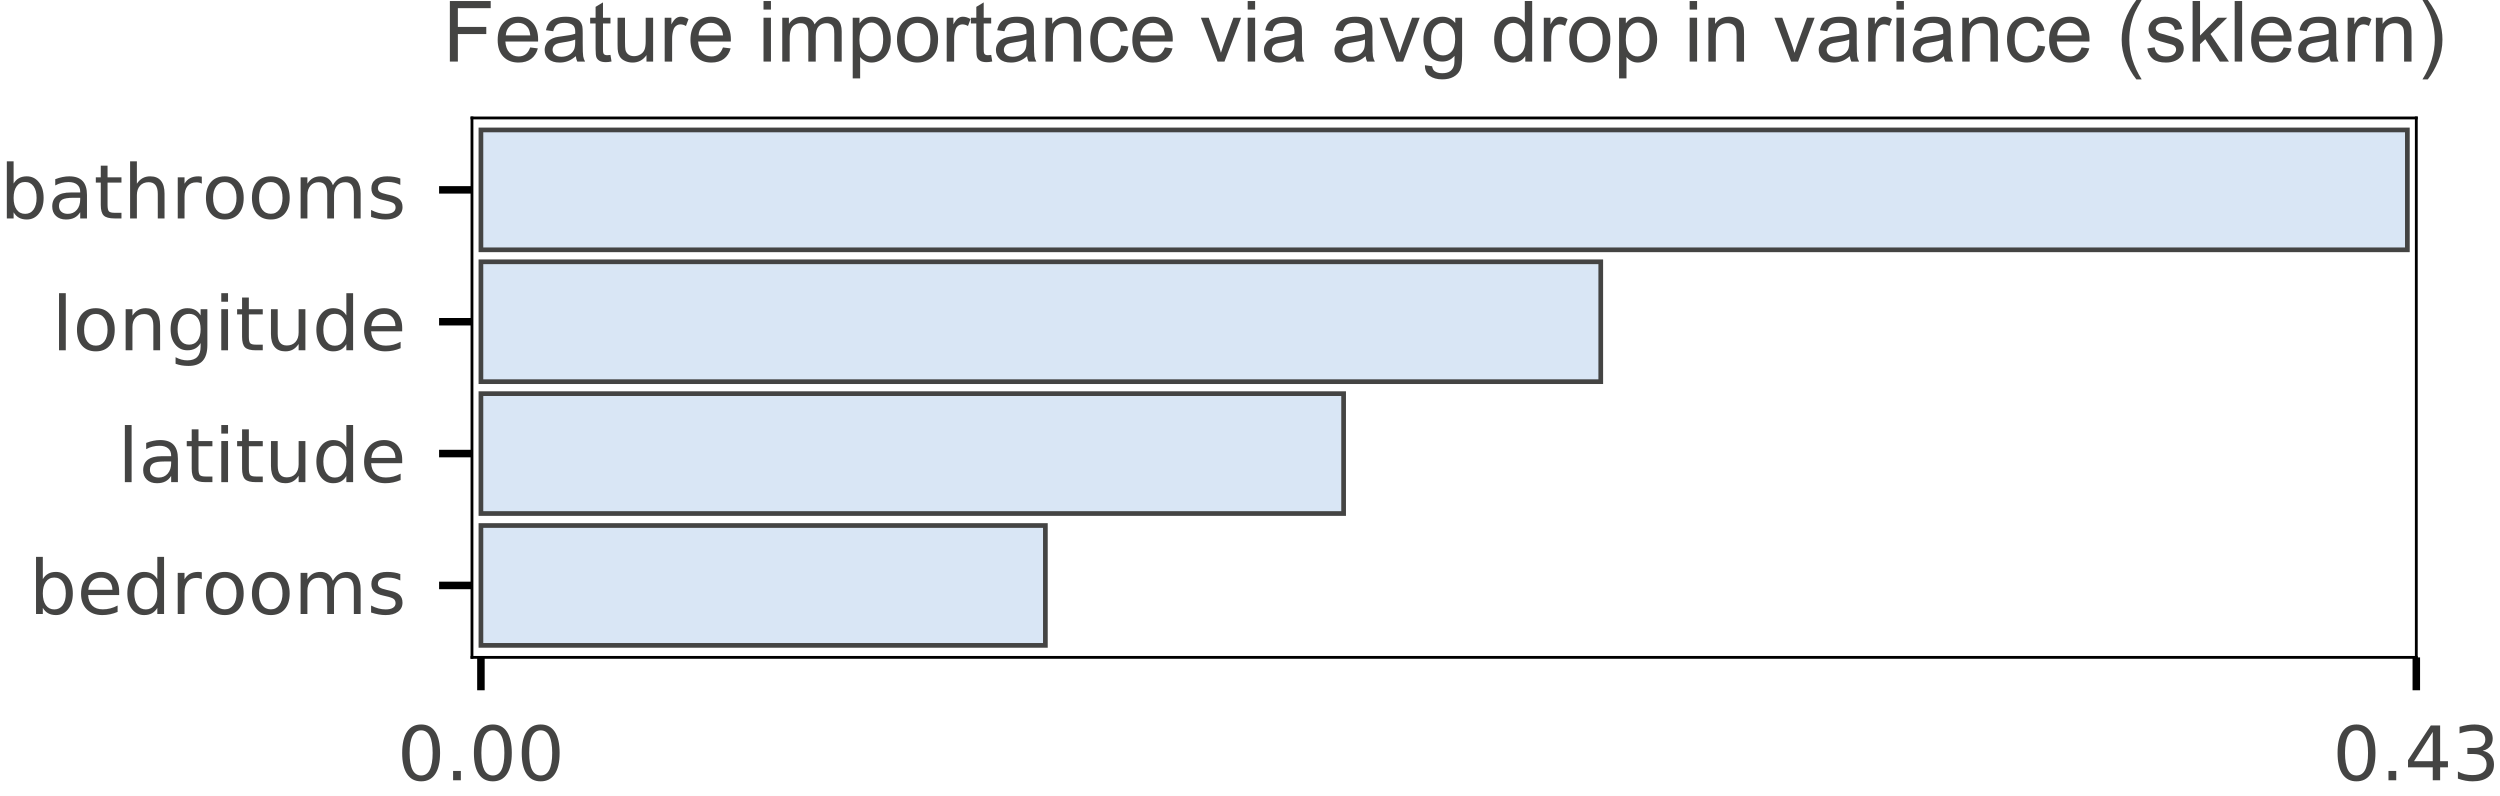
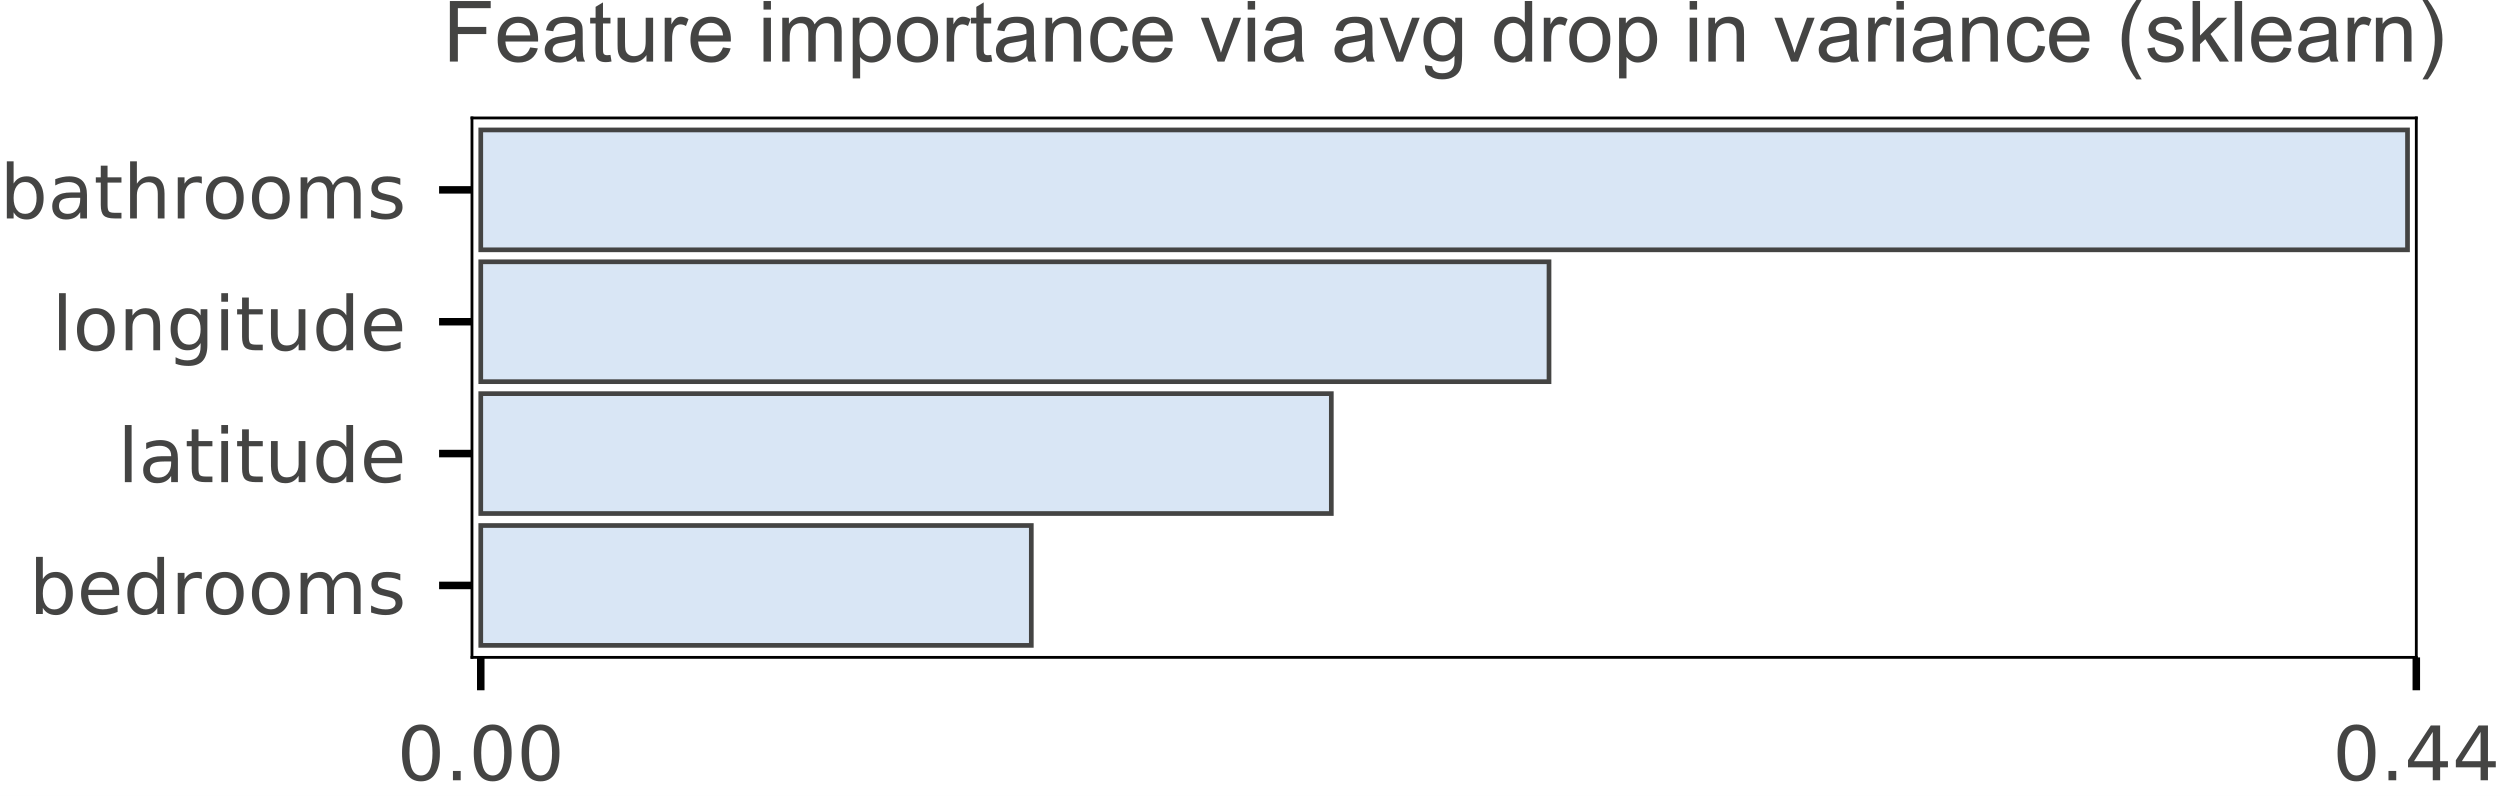
<svg xmlns="http://www.w3.org/2000/svg" xmlns:xlink="http://www.w3.org/1999/xlink" height="84.694pt" version="1.1" viewBox="0 0 266.03 84.694" width="266.03pt">
  <defs>
    <style type="text/css">
*{stroke-linecap:butt;stroke-linejoin:round;}
  </style>
  </defs>
  <g id="figure_1">
    <g id="patch_1">
      <path d="M 0 84.694  L 266.03 84.694  L 266.03 0  L 0 0  z " style="fill:#ffffff;" />
    </g>
    <g id="axes_1">
      <g id="patch_2">
        <path d="M 50.224 69.952  L 257.124 69.952  L 257.124 12.552  L 50.224 12.552  z " style="fill:#ffffff;" />
      </g>
      <g id="patch_3">
-         <path clip-path="url(#p066da796e2)" d="M 51.176 13.827  L 256.172 13.827  L 256.172 26.583  L 51.176 26.583  z " style="fill:#d9e6f5;stroke:#444443;stroke-linejoin:miter;stroke-width:0.5;" />
+         <path clip-path="url(#p59af17f9d8)" d="M 51.159 13.827  L 256.188 13.827  L 256.188 26.583  L 51.159 26.583  z " style="fill:#d9e6f5;stroke:#444443;stroke-linejoin:miter;stroke-width:0.5;" />
      </g>
      <g id="patch_4">
-         <path clip-path="url(#p066da796e2)" d="M 51.176 27.858  L 170.34 27.858  L 170.34 40.614  L 51.176 40.614  z " style="fill:#d9e6f5;stroke:#444443;stroke-linejoin:miter;stroke-width:0.5;" />
+         <path clip-path="url(#p59af17f9d8)" d="M 51.159 27.858  L 164.833 27.858  L 164.833 40.614  L 51.159 40.614  z " style="fill:#d9e6f5;stroke:#444443;stroke-linejoin:miter;stroke-width:0.5;" />
      </g>
      <g id="patch_5">
-         <path clip-path="url(#p066da796e2)" d="M 51.176 41.889  L 142.977 41.889  L 142.977 54.645  L 51.176 54.645  z " style="fill:#d9e6f5;stroke:#444443;stroke-linejoin:miter;stroke-width:0.5;" />
+         <path clip-path="url(#p59af17f9d8)" d="M 51.159 41.889  L 141.668 41.889  L 141.668 54.645  L 51.159 54.645  z " style="fill:#d9e6f5;stroke:#444443;stroke-linejoin:miter;stroke-width:0.5;" />
      </g>
      <g id="patch_6">
-         <path clip-path="url(#p066da796e2)" d="M 51.176 55.921  L 111.241 55.921  L 111.241 68.676  L 51.176 68.676  z " style="fill:#d9e6f5;stroke:#444443;stroke-linejoin:miter;stroke-width:0.5;" />
+         <path clip-path="url(#p59af17f9d8)" d="M 51.159 55.921  L 109.743 55.921  L 109.743 68.676  L 51.159 68.676  z " style="fill:#d9e6f5;stroke:#444443;stroke-linejoin:miter;stroke-width:0.5;" />
      </g>
      <g id="matplotlib.axis_1">
        <g id="xtick_1">
          <g id="line2d_1">
            <defs>
-               <path d="M 0 0  L 0 3.5  " id="m8dbaa00a28" style="stroke:#000000;stroke-width:0.8;" />
-             </defs>
-             <g>
-               <use style="stroke:#000000;stroke-width:0.8;" x="51.176" xlink:href="#m8dbaa00a28" y="69.952" />
+               <path d="M 0 0  L 0 3.5  " id="mc2181167d0" style="stroke:#000000;stroke-width:0.8;" />
+             </defs>
+             <g>
+               <use style="stroke:#000000;stroke-width:0.8;" x="51.159" xlink:href="#mc2181167d0" y="69.952" />
            </g>
          </g>
          <g id="text_1">
            <defs>
              <path d="M 31.781 66.406  Q 24.172 66.406 20.328 58.906  Q 16.5 51.422 16.5 36.375  Q 16.5 21.391 20.328 13.891  Q 24.172 6.391 31.781 6.391  Q 39.453 6.391 43.281 13.891  Q 47.125 21.391 47.125 36.375  Q 47.125 51.422 43.281 58.906  Q 39.453 66.406 31.781 66.406  z M 31.781 74.219  Q 44.047 74.219 50.516 64.516  Q 56.984 54.828 56.984 36.375  Q 56.984 17.969 50.516 8.266  Q 44.047 -1.422 31.781 -1.422  Q 19.531 -1.422 13.062 8.266  Q 6.594 17.969 6.594 36.375  Q 6.594 54.828 13.062 64.516  Q 19.531 74.219 31.781 74.219  z " id="DejaVuSans-30" />
              <path d="M 10.688 12.406  L 21 12.406  L 21 0  L 10.688 0  z " id="DejaVuSans-2e" />
            </defs>
-             <g style="fill:#444443;" transform="translate(42.26955 83.03047)scale(0.08 -0.08)">
+             <g style="fill:#444443;" transform="translate(42.25309 83.03047)scale(0.08 -0.08)">
              <use xlink:href="#DejaVuSans-30" />
              <use x="63.623" xlink:href="#DejaVuSans-2e" />
              <use x="95.41" xlink:href="#DejaVuSans-30" />
              <use x="159.033" xlink:href="#DejaVuSans-30" />
            </g>
          </g>
        </g>
        <g id="xtick_2">
          <g id="line2d_2">
            <g>
-               <use style="stroke:#000000;stroke-width:0.8;" x="257.124" xlink:href="#m8dbaa00a28" y="69.952" />
+               <use style="stroke:#000000;stroke-width:0.8;" x="257.124" xlink:href="#mc2181167d0" y="69.952" />
            </g>
          </g>
          <g id="text_2">
            <defs>
              <path d="M 37.797 64.312  L 12.891 25.391  L 37.797 25.391  z M 35.203 72.906  L 47.609 72.906  L 47.609 25.391  L 58.016 25.391  L 58.016 17.188  L 47.609 17.188  L 47.609 0  L 37.797 0  L 37.797 17.188  L 4.891 17.188  L 4.891 26.703  z " id="DejaVuSans-34" />
-               <path d="M 40.578 39.312  Q 47.656 37.797 51.625 33  Q 55.609 28.219 55.609 21.188  Q 55.609 10.406 48.188 4.484  Q 40.766 -1.422 27.094 -1.422  Q 22.516 -1.422 17.656 -0.516  Q 12.797 0.391 7.625 2.203  L 7.625 11.719  Q 11.719 9.328 16.594 8.109  Q 21.484 6.891 26.812 6.891  Q 36.078 6.891 40.938 10.547  Q 45.797 14.203 45.797 21.188  Q 45.797 27.641 41.281 31.266  Q 36.766 34.906 28.719 34.906  L 20.219 34.906  L 20.219 43.016  L 29.109 43.016  Q 36.375 43.016 40.234 45.922  Q 44.094 48.828 44.094 54.297  Q 44.094 59.906 40.109 62.906  Q 36.141 65.922 28.719 65.922  Q 24.656 65.922 20.016 65.031  Q 15.375 64.156 9.812 62.312  L 9.812 71.094  Q 15.438 72.656 20.344 73.438  Q 25.25 74.219 29.594 74.219  Q 40.828 74.219 47.359 69.109  Q 53.906 64.016 53.906 55.328  Q 53.906 49.266 50.438 45.094  Q 46.969 40.922 40.578 39.312  z " id="DejaVuSans-33" />
            </defs>
            <g style="fill:#444443;" transform="translate(248.2175 83.03047)scale(0.08 -0.08)">
              <use xlink:href="#DejaVuSans-30" />
              <use x="63.623" xlink:href="#DejaVuSans-2e" />
              <use x="95.41" xlink:href="#DejaVuSans-34" />
-               <use x="159.033" xlink:href="#DejaVuSans-33" />
+               <use x="159.033" xlink:href="#DejaVuSans-34" />
            </g>
          </g>
        </g>
      </g>
      <g id="matplotlib.axis_2">
        <g id="ytick_1">
          <g id="line2d_3">
            <defs>
-               <path d="M 0 0  L -3.5 0  " id="m62f6a186b4" style="stroke:#000000;stroke-width:0.8;" />
-             </defs>
-             <g>
-               <use style="stroke:#000000;stroke-width:0.8;" x="50.224" xlink:href="#m62f6a186b4" y="20.205" />
+               <path d="M 0 0  L -3.5 0  " id="m705d83ab1b" style="stroke:#000000;stroke-width:0.8;" />
+             </defs>
+             <g>
+               <use style="stroke:#000000;stroke-width:0.8;" x="50.224" xlink:href="#m705d83ab1b" y="20.205" />
            </g>
          </g>
          <g id="text_3">
            <defs>
              <path d="M 48.688 27.297  Q 48.688 37.203 44.609 42.844  Q 40.531 48.484 33.406 48.484  Q 26.266 48.484 22.188 42.844  Q 18.109 37.203 18.109 27.297  Q 18.109 17.391 22.188 11.75  Q 26.266 6.109 33.406 6.109  Q 40.531 6.109 44.609 11.75  Q 48.688 17.391 48.688 27.297  z M 18.109 46.391  Q 20.953 51.266 25.266 53.625  Q 29.594 56 35.594 56  Q 45.562 56 51.781 48.094  Q 58.016 40.188 58.016 27.297  Q 58.016 14.406 51.781 6.484  Q 45.562 -1.422 35.594 -1.422  Q 29.594 -1.422 25.266 0.953  Q 20.953 3.328 18.109 8.203  L 18.109 0  L 9.078 0  L 9.078 75.984  L 18.109 75.984  z " id="DejaVuSans-62" />
              <path d="M 34.281 27.484  Q 23.391 27.484 19.188 25  Q 14.984 22.516 14.984 16.5  Q 14.984 11.719 18.141 8.906  Q 21.297 6.109 26.703 6.109  Q 34.188 6.109 38.703 11.406  Q 43.219 16.703 43.219 25.484  L 43.219 27.484  z M 52.203 31.203  L 52.203 0  L 43.219 0  L 43.219 8.297  Q 40.141 3.328 35.547 0.953  Q 30.953 -1.422 24.312 -1.422  Q 15.922 -1.422 10.953 3.297  Q 6 8.016 6 15.922  Q 6 25.141 12.172 29.828  Q 18.359 34.516 30.609 34.516  L 43.219 34.516  L 43.219 35.406  Q 43.219 41.609 39.141 45  Q 35.062 48.391 27.688 48.391  Q 23 48.391 18.547 47.266  Q 14.109 46.141 10.016 43.891  L 10.016 52.203  Q 14.938 54.109 19.578 55.047  Q 24.219 56 28.609 56  Q 40.484 56 46.344 49.844  Q 52.203 43.703 52.203 31.203  z " id="DejaVuSans-61" />
              <path d="M 18.312 70.219  L 18.312 54.688  L 36.812 54.688  L 36.812 47.703  L 18.312 47.703  L 18.312 18.016  Q 18.312 11.328 20.141 9.422  Q 21.969 7.516 27.594 7.516  L 36.812 7.516  L 36.812 0  L 27.594 0  Q 17.188 0 13.234 3.875  Q 9.281 7.766 9.281 18.016  L 9.281 47.703  L 2.688 47.703  L 2.688 54.688  L 9.281 54.688  L 9.281 70.219  z " id="DejaVuSans-74" />
              <path d="M 54.891 33.016  L 54.891 0  L 45.906 0  L 45.906 32.719  Q 45.906 40.484 42.875 44.328  Q 39.844 48.188 33.797 48.188  Q 26.516 48.188 22.312 43.547  Q 18.109 38.922 18.109 30.906  L 18.109 0  L 9.078 0  L 9.078 75.984  L 18.109 75.984  L 18.109 46.188  Q 21.344 51.125 25.703 53.562  Q 30.078 56 35.797 56  Q 45.219 56 50.047 50.172  Q 54.891 44.344 54.891 33.016  z " id="DejaVuSans-68" />
              <path d="M 41.109 46.297  Q 39.594 47.172 37.812 47.578  Q 36.031 48 33.891 48  Q 26.266 48 22.188 43.047  Q 18.109 38.094 18.109 28.812  L 18.109 0  L 9.078 0  L 9.078 54.688  L 18.109 54.688  L 18.109 46.188  Q 20.953 51.172 25.484 53.578  Q 30.031 56 36.531 56  Q 37.453 56 38.578 55.875  Q 39.703 55.766 41.062 55.516  z " id="DejaVuSans-72" />
              <path d="M 30.609 48.391  Q 23.391 48.391 19.188 42.75  Q 14.984 37.109 14.984 27.297  Q 14.984 17.484 19.156 11.844  Q 23.344 6.203 30.609 6.203  Q 37.797 6.203 41.984 11.859  Q 46.188 17.531 46.188 27.297  Q 46.188 37.016 41.984 42.703  Q 37.797 48.391 30.609 48.391  z M 30.609 56  Q 42.328 56 49.016 48.375  Q 55.719 40.766 55.719 27.297  Q 55.719 13.875 49.016 6.219  Q 42.328 -1.422 30.609 -1.422  Q 18.844 -1.422 12.172 6.219  Q 5.516 13.875 5.516 27.297  Q 5.516 40.766 12.172 48.375  Q 18.844 56 30.609 56  z " id="DejaVuSans-6f" />
              <path d="M 52 44.188  Q 55.375 50.25 60.062 53.125  Q 64.75 56 71.094 56  Q 79.641 56 84.281 50.016  Q 88.922 44.047 88.922 33.016  L 88.922 0  L 79.891 0  L 79.891 32.719  Q 79.891 40.578 77.094 44.375  Q 74.312 48.188 68.609 48.188  Q 61.625 48.188 57.562 43.547  Q 53.516 38.922 53.516 30.906  L 53.516 0  L 44.484 0  L 44.484 32.719  Q 44.484 40.625 41.703 44.406  Q 38.922 48.188 33.109 48.188  Q 26.219 48.188 22.156 43.531  Q 18.109 38.875 18.109 30.906  L 18.109 0  L 9.078 0  L 9.078 54.688  L 18.109 54.688  L 18.109 46.188  Q 21.188 51.219 25.484 53.609  Q 29.781 56 35.688 56  Q 41.656 56 45.828 52.969  Q 50 49.953 52 44.188  z " id="DejaVuSans-6d" />
              <path d="M 44.281 53.078  L 44.281 44.578  Q 40.484 46.531 36.375 47.5  Q 32.281 48.484 27.875 48.484  Q 21.188 48.484 17.844 46.438  Q 14.5 44.391 14.5 40.281  Q 14.5 37.156 16.891 35.375  Q 19.281 33.594 26.516 31.984  L 29.594 31.297  Q 39.156 29.25 43.188 25.516  Q 47.219 21.781 47.219 15.094  Q 47.219 7.469 41.188 3.016  Q 35.156 -1.422 24.609 -1.422  Q 20.219 -1.422 15.453 -0.562  Q 10.688 0.297 5.422 2  L 5.422 11.281  Q 10.406 8.688 15.234 7.391  Q 20.062 6.109 24.812 6.109  Q 31.156 6.109 34.562 8.281  Q 37.984 10.453 37.984 14.406  Q 37.984 18.062 35.516 20.016  Q 33.062 21.969 24.703 23.781  L 21.578 24.516  Q 13.234 26.266 9.516 29.906  Q 5.812 33.547 5.812 39.891  Q 5.812 47.609 11.281 51.797  Q 16.75 56 26.812 56  Q 31.781 56 36.172 55.266  Q 40.578 54.547 44.281 53.078  z " id="DejaVuSans-73" />
            </defs>
            <g style="fill:#444443;" transform="translate(0 23.24443)scale(0.08 -0.08)">
              <use xlink:href="#DejaVuSans-62" />
              <use x="63.477" xlink:href="#DejaVuSans-61" />
              <use x="124.756" xlink:href="#DejaVuSans-74" />
              <use x="163.965" xlink:href="#DejaVuSans-68" />
              <use x="227.344" xlink:href="#DejaVuSans-72" />
              <use x="268.426" xlink:href="#DejaVuSans-6f" />
              <use x="329.607" xlink:href="#DejaVuSans-6f" />
              <use x="390.789" xlink:href="#DejaVuSans-6d" />
              <use x="488.201" xlink:href="#DejaVuSans-73" />
            </g>
          </g>
        </g>
        <g id="ytick_2">
          <g id="line2d_4">
            <g>
-               <use style="stroke:#000000;stroke-width:0.8;" x="50.224" xlink:href="#m62f6a186b4" y="34.236" />
+               <use style="stroke:#000000;stroke-width:0.8;" x="50.224" xlink:href="#m705d83ab1b" y="34.236" />
            </g>
          </g>
          <g id="text_4">
            <defs>
              <path d="M 9.422 75.984  L 18.406 75.984  L 18.406 0  L 9.422 0  z " id="DejaVuSans-6c" />
              <path d="M 54.891 33.016  L 54.891 0  L 45.906 0  L 45.906 32.719  Q 45.906 40.484 42.875 44.328  Q 39.844 48.188 33.797 48.188  Q 26.516 48.188 22.312 43.547  Q 18.109 38.922 18.109 30.906  L 18.109 0  L 9.078 0  L 9.078 54.688  L 18.109 54.688  L 18.109 46.188  Q 21.344 51.125 25.703 53.562  Q 30.078 56 35.797 56  Q 45.219 56 50.047 50.172  Q 54.891 44.344 54.891 33.016  z " id="DejaVuSans-6e" />
              <path d="M 45.406 27.984  Q 45.406 37.75 41.375 43.109  Q 37.359 48.484 30.078 48.484  Q 22.859 48.484 18.828 43.109  Q 14.797 37.75 14.797 27.984  Q 14.797 18.266 18.828 12.891  Q 22.859 7.516 30.078 7.516  Q 37.359 7.516 41.375 12.891  Q 45.406 18.266 45.406 27.984  z M 54.391 6.781  Q 54.391 -7.172 48.188 -13.984  Q 42 -20.797 29.203 -20.797  Q 24.469 -20.797 20.266 -20.094  Q 16.062 -19.391 12.109 -17.922  L 12.109 -9.188  Q 16.062 -11.328 19.922 -12.344  Q 23.781 -13.375 27.781 -13.375  Q 36.625 -13.375 41.016 -8.766  Q 45.406 -4.156 45.406 5.172  L 45.406 9.625  Q 42.625 4.781 38.281 2.391  Q 33.938 0 27.875 0  Q 17.828 0 11.672 7.656  Q 5.516 15.328 5.516 27.984  Q 5.516 40.672 11.672 48.328  Q 17.828 56 27.875 56  Q 33.938 56 38.281 53.609  Q 42.625 51.219 45.406 46.391  L 45.406 54.688  L 54.391 54.688  z " id="DejaVuSans-67" />
              <path d="M 9.422 54.688  L 18.406 54.688  L 18.406 0  L 9.422 0  z M 9.422 75.984  L 18.406 75.984  L 18.406 64.594  L 9.422 64.594  z " id="DejaVuSans-69" />
              <path d="M 8.5 21.578  L 8.5 54.688  L 17.484 54.688  L 17.484 21.922  Q 17.484 14.156 20.5 10.266  Q 23.531 6.391 29.594 6.391  Q 36.859 6.391 41.078 11.031  Q 45.312 15.672 45.312 23.688  L 45.312 54.688  L 54.297 54.688  L 54.297 0  L 45.312 0  L 45.312 8.406  Q 42.047 3.422 37.719 1  Q 33.406 -1.422 27.688 -1.422  Q 18.266 -1.422 13.375 4.438  Q 8.5 10.297 8.5 21.578  z M 31.109 56  z " id="DejaVuSans-75" />
              <path d="M 45.406 46.391  L 45.406 75.984  L 54.391 75.984  L 54.391 0  L 45.406 0  L 45.406 8.203  Q 42.578 3.328 38.25 0.953  Q 33.938 -1.422 27.875 -1.422  Q 17.969 -1.422 11.734 6.484  Q 5.516 14.406 5.516 27.297  Q 5.516 40.188 11.734 48.094  Q 17.969 56 27.875 56  Q 33.938 56 38.25 53.625  Q 42.578 51.266 45.406 46.391  z M 14.797 27.297  Q 14.797 17.391 18.875 11.75  Q 22.953 6.109 30.078 6.109  Q 37.203 6.109 41.297 11.75  Q 45.406 17.391 45.406 27.297  Q 45.406 37.203 41.297 42.844  Q 37.203 48.484 30.078 48.484  Q 22.953 48.484 18.875 42.844  Q 14.797 37.203 14.797 27.297  z " id="DejaVuSans-64" />
              <path d="M 56.203 29.594  L 56.203 25.203  L 14.891 25.203  Q 15.484 15.922 20.484 11.062  Q 25.484 6.203 34.422 6.203  Q 39.594 6.203 44.453 7.469  Q 49.312 8.734 54.109 11.281  L 54.109 2.781  Q 49.266 0.734 44.188 -0.344  Q 39.109 -1.422 33.891 -1.422  Q 20.797 -1.422 13.156 6.188  Q 5.516 13.812 5.516 26.812  Q 5.516 40.234 12.766 48.109  Q 20.016 56 32.328 56  Q 43.359 56 49.781 48.891  Q 56.203 41.797 56.203 29.594  z M 47.219 32.234  Q 47.125 39.594 43.094 43.984  Q 39.062 48.391 32.422 48.391  Q 24.906 48.391 20.391 44.141  Q 15.875 39.891 15.188 32.172  z " id="DejaVuSans-65" />
            </defs>
            <g style="fill:#444443;" transform="translate(5.5275 37.27554)scale(0.08 -0.08)">
              <use xlink:href="#DejaVuSans-6c" />
              <use x="27.783" xlink:href="#DejaVuSans-6f" />
              <use x="88.965" xlink:href="#DejaVuSans-6e" />
              <use x="152.344" xlink:href="#DejaVuSans-67" />
              <use x="215.82" xlink:href="#DejaVuSans-69" />
              <use x="243.604" xlink:href="#DejaVuSans-74" />
              <use x="282.812" xlink:href="#DejaVuSans-75" />
              <use x="346.191" xlink:href="#DejaVuSans-64" />
              <use x="409.668" xlink:href="#DejaVuSans-65" />
            </g>
          </g>
        </g>
        <g id="ytick_3">
          <g id="line2d_5">
            <g>
-               <use style="stroke:#000000;stroke-width:0.8;" x="50.224" xlink:href="#m62f6a186b4" y="48.267" />
+               <use style="stroke:#000000;stroke-width:0.8;" x="50.224" xlink:href="#m705d83ab1b" y="48.267" />
            </g>
          </g>
          <g id="text_5">
            <g style="fill:#444443;" transform="translate(12.5325 51.30665)scale(0.08 -0.08)">
              <use xlink:href="#DejaVuSans-6c" />
              <use x="27.783" xlink:href="#DejaVuSans-61" />
              <use x="89.062" xlink:href="#DejaVuSans-74" />
              <use x="128.271" xlink:href="#DejaVuSans-69" />
              <use x="156.055" xlink:href="#DejaVuSans-74" />
              <use x="195.264" xlink:href="#DejaVuSans-75" />
              <use x="258.643" xlink:href="#DejaVuSans-64" />
              <use x="322.119" xlink:href="#DejaVuSans-65" />
            </g>
          </g>
        </g>
        <g id="ytick_4">
          <g id="line2d_6">
            <g>
-               <use style="stroke:#000000;stroke-width:0.8;" x="50.224" xlink:href="#m62f6a186b4" y="62.298" />
+               <use style="stroke:#000000;stroke-width:0.8;" x="50.224" xlink:href="#m705d83ab1b" y="62.298" />
            </g>
          </g>
          <g id="text_6">
            <g style="fill:#444443;" transform="translate(3.1075 65.33776)scale(0.08 -0.08)">
              <use xlink:href="#DejaVuSans-62" />
              <use x="63.477" xlink:href="#DejaVuSans-65" />
              <use x="125" xlink:href="#DejaVuSans-64" />
              <use x="188.477" xlink:href="#DejaVuSans-72" />
              <use x="229.559" xlink:href="#DejaVuSans-6f" />
              <use x="290.74" xlink:href="#DejaVuSans-6f" />
              <use x="351.922" xlink:href="#DejaVuSans-6d" />
              <use x="449.334" xlink:href="#DejaVuSans-73" />
            </g>
          </g>
        </g>
      </g>
      <g id="patch_7">
        <path d="M 50.224 69.952  L 50.224 12.552  " style="fill:none;stroke:#000000;stroke-linecap:square;stroke-linejoin:miter;stroke-width:0.3;" />
      </g>
      <g id="patch_8">
        <path d="M 257.124 69.952  L 257.124 12.552  " style="fill:none;stroke:#000000;stroke-linecap:square;stroke-linejoin:miter;stroke-width:0.3;" />
      </g>
      <g id="patch_9">
        <path d="M 50.224 69.952  L 257.124 69.952  " style="fill:none;stroke:#000000;stroke-linecap:square;stroke-linejoin:miter;stroke-width:0.3;" />
      </g>
      <g id="patch_10">
        <path d="M 50.224 12.552  L 257.124 12.552  " style="fill:none;stroke:#000000;stroke-linecap:square;stroke-linejoin:miter;stroke-width:0.3;" />
      </g>
      <g id="text_7">
        <defs>
          <path d="M 8.203 0  L 8.203 71.578  L 56.5 71.578  L 56.5 63.141  L 17.672 63.141  L 17.672 40.969  L 51.266 40.969  L 51.266 32.516  L 17.672 32.516  L 17.672 0  z " id="ArialMT-46" />
          <path d="M 42.094 16.703  L 51.172 15.578  Q 49.031 7.625 43.219 3.219  Q 37.406 -1.172 28.375 -1.172  Q 17 -1.172 10.328 5.828  Q 3.656 12.844 3.656 25.484  Q 3.656 38.578 10.391 45.797  Q 17.141 53.031 27.875 53.031  Q 38.281 53.031 44.875 45.953  Q 51.469 38.875 51.469 26.031  Q 51.469 25.25 51.422 23.688  L 12.75 23.688  Q 13.234 15.141 17.578 10.594  Q 21.922 6.062 28.422 6.062  Q 33.25 6.062 36.672 8.594  Q 40.094 11.141 42.094 16.703  z M 13.234 30.906  L 42.188 30.906  Q 41.609 37.453 38.875 40.719  Q 34.672 45.797 27.984 45.797  Q 21.922 45.797 17.797 41.75  Q 13.672 37.703 13.234 30.906  z " id="ArialMT-65" />
          <path d="M 40.438 6.391  Q 35.547 2.25 31.031 0.531  Q 26.516 -1.172 21.344 -1.172  Q 12.797 -1.172 8.203 3  Q 3.609 7.172 3.609 13.672  Q 3.609 17.484 5.344 20.625  Q 7.078 23.781 9.891 25.688  Q 12.703 27.594 16.219 28.562  Q 18.797 29.25 24.031 29.891  Q 34.672 31.156 39.703 32.906  Q 39.75 34.719 39.75 35.203  Q 39.75 40.578 37.25 42.781  Q 33.891 45.75 27.25 45.75  Q 21.047 45.75 18.094 43.578  Q 15.141 41.406 13.719 35.891  L 5.125 37.062  Q 6.297 42.578 8.984 45.969  Q 11.672 49.359 16.75 51.188  Q 21.828 53.031 28.516 53.031  Q 35.156 53.031 39.297 51.469  Q 43.453 49.906 45.406 47.531  Q 47.359 45.172 48.141 41.547  Q 48.578 39.312 48.578 33.453  L 48.578 21.734  Q 48.578 9.469 49.141 6.219  Q 49.703 2.984 51.375 0  L 42.188 0  Q 40.828 2.734 40.438 6.391  z M 39.703 26.031  Q 34.906 24.078 25.344 22.703  Q 19.922 21.922 17.672 20.938  Q 15.438 19.969 14.203 18.094  Q 12.984 16.219 12.984 13.922  Q 12.984 10.406 15.641 8.062  Q 18.312 5.719 23.438 5.719  Q 28.516 5.719 32.469 7.938  Q 36.422 10.156 38.281 14.016  Q 39.703 17 39.703 22.797  z " id="ArialMT-61" />
          <path d="M 25.781 7.859  L 27.047 0.094  Q 23.344 -0.688 20.406 -0.688  Q 15.625 -0.688 12.984 0.828  Q 10.359 2.344 9.281 4.812  Q 8.203 7.281 8.203 15.188  L 8.203 45.016  L 1.766 45.016  L 1.766 51.859  L 8.203 51.859  L 8.203 64.703  L 16.938 69.969  L 16.938 51.859  L 25.781 51.859  L 25.781 45.016  L 16.938 45.016  L 16.938 14.703  Q 16.938 10.938 17.406 9.859  Q 17.875 8.797 18.922 8.156  Q 19.969 7.516 21.922 7.516  Q 23.391 7.516 25.781 7.859  z " id="ArialMT-74" />
          <path d="M 40.578 0  L 40.578 7.625  Q 34.516 -1.172 24.125 -1.172  Q 19.531 -1.172 15.547 0.578  Q 11.578 2.344 9.641 5  Q 7.719 7.672 6.938 11.531  Q 6.391 14.109 6.391 19.734  L 6.391 51.859  L 15.188 51.859  L 15.188 23.094  Q 15.188 16.219 15.719 13.812  Q 16.547 10.359 19.234 8.375  Q 21.922 6.391 25.875 6.391  Q 29.828 6.391 33.297 8.422  Q 36.766 10.453 38.203 13.938  Q 39.656 17.438 39.656 24.078  L 39.656 51.859  L 48.438 51.859  L 48.438 0  z " id="ArialMT-75" />
          <path d="M 6.5 0  L 6.5 51.859  L 14.406 51.859  L 14.406 44  Q 17.438 49.516 20 51.266  Q 22.562 53.031 25.641 53.031  Q 30.078 53.031 34.672 50.203  L 31.641 42.047  Q 28.422 43.953 25.203 43.953  Q 22.312 43.953 20.016 42.219  Q 17.719 40.484 16.75 37.406  Q 15.281 32.719 15.281 27.156  L 15.281 0  z " id="ArialMT-72" />
          <path id="ArialMT-20" />
          <path d="M 6.641 61.469  L 6.641 71.578  L 15.438 71.578  L 15.438 61.469  z M 6.641 0  L 6.641 51.859  L 15.438 51.859  L 15.438 0  z " id="ArialMT-69" />
          <path d="M 6.594 0  L 6.594 51.859  L 14.453 51.859  L 14.453 44.578  Q 16.891 48.391 20.938 50.703  Q 25 53.031 30.172 53.031  Q 35.938 53.031 39.625 50.641  Q 43.312 48.25 44.828 43.953  Q 50.984 53.031 60.844 53.031  Q 68.562 53.031 72.703 48.75  Q 76.859 44.484 76.859 35.594  L 76.859 0  L 68.109 0  L 68.109 32.672  Q 68.109 37.938 67.25 40.25  Q 66.406 42.578 64.156 43.984  Q 61.922 45.406 58.891 45.406  Q 53.422 45.406 49.797 41.766  Q 46.188 38.141 46.188 30.125  L 46.188 0  L 37.406 0  L 37.406 33.688  Q 37.406 39.547 35.25 42.469  Q 33.109 45.406 28.219 45.406  Q 24.516 45.406 21.359 43.453  Q 18.219 41.5 16.797 37.734  Q 15.375 33.984 15.375 26.906  L 15.375 0  z " id="ArialMT-6d" />
          <path d="M 6.594 -19.875  L 6.594 51.859  L 14.594 51.859  L 14.594 45.125  Q 17.438 49.078 21 51.047  Q 24.562 53.031 29.641 53.031  Q 36.281 53.031 41.359 49.609  Q 46.438 46.188 49.016 39.953  Q 51.609 33.734 51.609 26.312  Q 51.609 18.359 48.75 11.984  Q 45.906 5.609 40.453 2.219  Q 35.016 -1.172 29 -1.172  Q 24.609 -1.172 21.109 0.688  Q 17.625 2.547 15.375 5.375  L 15.375 -19.875  z M 14.547 25.641  Q 14.547 15.625 18.594 10.844  Q 22.656 6.062 28.422 6.062  Q 34.281 6.062 38.453 11.016  Q 42.625 15.969 42.625 26.375  Q 42.625 36.281 38.547 41.203  Q 34.469 46.141 28.812 46.141  Q 23.188 46.141 18.859 40.891  Q 14.547 35.641 14.547 25.641  z " id="ArialMT-70" />
          <path d="M 3.328 25.922  Q 3.328 40.328 11.328 47.266  Q 18.016 53.031 27.641 53.031  Q 38.328 53.031 45.109 46.016  Q 51.906 39.016 51.906 26.656  Q 51.906 16.656 48.906 10.906  Q 45.906 5.172 40.156 2  Q 34.422 -1.172 27.641 -1.172  Q 16.75 -1.172 10.031 5.812  Q 3.328 12.797 3.328 25.922  z M 12.359 25.922  Q 12.359 15.969 16.703 11.016  Q 21.047 6.062 27.641 6.062  Q 34.188 6.062 38.531 11.031  Q 42.875 16.016 42.875 26.219  Q 42.875 35.844 38.5 40.797  Q 34.125 45.75 27.641 45.75  Q 21.047 45.75 16.703 40.812  Q 12.359 35.891 12.359 25.922  z " id="ArialMT-6f" />
          <path d="M 6.594 0  L 6.594 51.859  L 14.5 51.859  L 14.5 44.484  Q 20.219 53.031 31 53.031  Q 35.688 53.031 39.625 51.344  Q 43.562 49.656 45.516 46.922  Q 47.469 44.188 48.25 40.438  Q 48.734 37.984 48.734 31.891  L 48.734 0  L 39.938 0  L 39.938 31.547  Q 39.938 36.922 38.906 39.578  Q 37.891 42.234 35.281 43.812  Q 32.672 45.406 29.156 45.406  Q 23.531 45.406 19.453 41.844  Q 15.375 38.281 15.375 28.328  L 15.375 0  z " id="ArialMT-6e" />
          <path d="M 40.438 19  L 49.078 17.875  Q 47.656 8.938 41.812 3.875  Q 35.984 -1.172 27.484 -1.172  Q 16.844 -1.172 10.375 5.781  Q 3.906 12.75 3.906 25.734  Q 3.906 34.125 6.688 40.422  Q 9.469 46.734 15.156 49.875  Q 20.844 53.031 27.547 53.031  Q 35.984 53.031 41.359 48.75  Q 46.734 44.484 48.25 36.625  L 39.703 35.297  Q 38.484 40.531 35.375 43.156  Q 32.281 45.797 27.875 45.797  Q 21.234 45.797 17.078 41.031  Q 12.938 36.281 12.938 25.984  Q 12.938 15.531 16.938 10.797  Q 20.953 6.062 27.391 6.062  Q 32.562 6.062 36.031 9.234  Q 39.5 12.406 40.438 19  z " id="ArialMT-63" />
          <path d="M 21 0  L 1.266 51.859  L 10.547 51.859  L 21.688 20.797  Q 23.484 15.766 25 10.359  Q 26.172 14.453 28.266 20.219  L 39.797 51.859  L 48.828 51.859  L 29.203 0  z " id="ArialMT-76" />
          <path d="M 4.984 -4.297  L 13.531 -5.562  Q 14.062 -9.516 16.5 -11.328  Q 19.781 -13.766 25.438 -13.766  Q 31.547 -13.766 34.859 -11.328  Q 38.188 -8.891 39.359 -4.5  Q 40.047 -1.812 39.984 6.781  Q 34.234 0 25.641 0  Q 14.938 0 9.078 7.719  Q 3.219 15.438 3.219 26.219  Q 3.219 33.641 5.906 39.906  Q 8.594 46.188 13.688 49.609  Q 18.797 53.031 25.688 53.031  Q 34.859 53.031 40.828 45.609  L 40.828 51.859  L 48.922 51.859  L 48.922 7.031  Q 48.922 -5.078 46.453 -10.125  Q 44 -15.188 38.641 -18.109  Q 33.297 -21.047 25.484 -21.047  Q 16.219 -21.047 10.5 -16.875  Q 4.781 -12.703 4.984 -4.297  z M 12.25 26.859  Q 12.25 16.656 16.297 11.969  Q 20.359 7.281 26.469 7.281  Q 32.516 7.281 36.609 11.938  Q 40.719 16.609 40.719 26.562  Q 40.719 36.078 36.5 40.906  Q 32.281 45.75 26.312 45.75  Q 20.453 45.75 16.344 40.984  Q 12.25 36.234 12.25 26.859  z " id="ArialMT-67" />
          <path d="M 40.234 0  L 40.234 6.547  Q 35.297 -1.172 25.734 -1.172  Q 19.531 -1.172 14.328 2.25  Q 9.125 5.672 6.266 11.797  Q 3.422 17.922 3.422 25.875  Q 3.422 33.641 6 39.969  Q 8.594 46.297 13.766 49.656  Q 18.953 53.031 25.344 53.031  Q 30.031 53.031 33.688 51.047  Q 37.359 49.078 39.656 45.906  L 39.656 71.578  L 48.391 71.578  L 48.391 0  z M 12.453 25.875  Q 12.453 15.922 16.641 10.984  Q 20.844 6.062 26.562 6.062  Q 32.328 6.062 36.344 10.766  Q 40.375 15.484 40.375 25.141  Q 40.375 35.797 36.266 40.766  Q 32.172 45.75 26.172 45.75  Q 20.312 45.75 16.375 40.969  Q 12.453 36.188 12.453 25.875  z " id="ArialMT-64" />
          <path d="M 23.391 -21.047  Q 16.109 -11.859 11.078 0.438  Q 6.062 12.75 6.062 25.922  Q 6.062 37.547 9.812 48.188  Q 14.203 60.547 23.391 72.797  L 29.688 72.797  Q 23.781 62.641 21.875 58.297  Q 18.891 51.562 17.188 44.234  Q 15.094 35.109 15.094 25.875  Q 15.094 2.391 29.688 -21.047  z " id="ArialMT-28" />
          <path d="M 3.078 15.484  L 11.766 16.844  Q 12.5 11.625 15.844 8.844  Q 19.188 6.062 25.203 6.062  Q 31.25 6.062 34.172 8.516  Q 37.109 10.984 37.109 14.312  Q 37.109 17.281 34.516 19  Q 32.719 20.172 25.531 21.969  Q 15.875 24.422 12.141 26.203  Q 8.406 27.984 6.469 31.125  Q 4.547 34.281 4.547 38.094  Q 4.547 41.547 6.125 44.5  Q 7.719 47.469 10.453 49.422  Q 12.5 50.922 16.031 51.969  Q 19.578 53.031 23.641 53.031  Q 29.734 53.031 34.344 51.266  Q 38.969 49.516 41.156 46.5  Q 43.359 43.5 44.188 38.484  L 35.594 37.312  Q 35.016 41.312 32.203 43.547  Q 29.391 45.797 24.266 45.797  Q 18.219 45.797 15.625 43.797  Q 13.031 41.797 13.031 39.109  Q 13.031 37.406 14.109 36.031  Q 15.188 34.625 17.484 33.688  Q 18.797 33.203 25.25 31.453  Q 34.578 28.953 38.25 27.359  Q 41.938 25.781 44.031 22.75  Q 46.141 19.734 46.141 15.234  Q 46.141 10.844 43.578 6.953  Q 41.016 3.078 36.172 0.953  Q 31.344 -1.172 25.25 -1.172  Q 15.141 -1.172 9.844 3.031  Q 4.547 7.234 3.078 15.484  z " id="ArialMT-73" />
          <path d="M 6.641 0  L 6.641 71.578  L 15.438 71.578  L 15.438 30.766  L 36.234 51.859  L 47.609 51.859  L 27.781 32.625  L 49.609 0  L 38.766 0  L 21.625 26.516  L 15.438 20.562  L 15.438 0  z " id="ArialMT-6b" />
          <path d="M 6.391 0  L 6.391 71.578  L 15.188 71.578  L 15.188 0  z " id="ArialMT-6c" />
          <path d="M 12.359 -21.047  L 6.062 -21.047  Q 20.656 2.391 20.656 25.875  Q 20.656 35.062 18.562 44.094  Q 16.891 51.422 13.922 58.156  Q 12.016 62.547 6.062 72.797  L 12.359 72.797  Q 21.531 60.547 25.922 48.188  Q 29.688 37.547 29.688 25.922  Q 29.688 12.75 24.625 0.438  Q 19.578 -11.859 12.359 -21.047  z " id="ArialMT-29" />
        </defs>
        <g style="fill:#444443;" transform="translate(47.13203 6.551719)scale(0.09 -0.09)">
          <use xlink:href="#ArialMT-46" />
          <use x="61.084" xlink:href="#ArialMT-65" />
          <use x="116.699" xlink:href="#ArialMT-61" />
          <use x="172.314" xlink:href="#ArialMT-74" />
          <use x="200.098" xlink:href="#ArialMT-75" />
          <use x="255.713" xlink:href="#ArialMT-72" />
          <use x="289.014" xlink:href="#ArialMT-65" />
          <use x="344.629" xlink:href="#ArialMT-20" />
          <use x="372.412" xlink:href="#ArialMT-69" />
          <use x="394.629" xlink:href="#ArialMT-6d" />
          <use x="477.93" xlink:href="#ArialMT-70" />
          <use x="533.545" xlink:href="#ArialMT-6f" />
          <use x="589.16" xlink:href="#ArialMT-72" />
          <use x="622.461" xlink:href="#ArialMT-74" />
          <use x="650.244" xlink:href="#ArialMT-61" />
          <use x="705.859" xlink:href="#ArialMT-6e" />
          <use x="761.475" xlink:href="#ArialMT-63" />
          <use x="811.475" xlink:href="#ArialMT-65" />
          <use x="867.09" xlink:href="#ArialMT-20" />
          <use x="894.873" xlink:href="#ArialMT-76" />
          <use x="944.873" xlink:href="#ArialMT-69" />
          <use x="967.09" xlink:href="#ArialMT-61" />
          <use x="1022.705" xlink:href="#ArialMT-20" />
          <use x="1050.488" xlink:href="#ArialMT-61" />
          <use x="1106.104" xlink:href="#ArialMT-76" />
          <use x="1156.104" xlink:href="#ArialMT-67" />
          <use x="1211.719" xlink:href="#ArialMT-20" />
          <use x="1239.502" xlink:href="#ArialMT-64" />
          <use x="1295.117" xlink:href="#ArialMT-72" />
          <use x="1328.418" xlink:href="#ArialMT-6f" />
          <use x="1384.033" xlink:href="#ArialMT-70" />
          <use x="1439.648" xlink:href="#ArialMT-20" />
          <use x="1467.432" xlink:href="#ArialMT-69" />
          <use x="1489.648" xlink:href="#ArialMT-6e" />
          <use x="1545.264" xlink:href="#ArialMT-20" />
          <use x="1573.047" xlink:href="#ArialMT-76" />
          <use x="1623.047" xlink:href="#ArialMT-61" />
          <use x="1678.662" xlink:href="#ArialMT-72" />
          <use x="1711.963" xlink:href="#ArialMT-69" />
          <use x="1734.18" xlink:href="#ArialMT-61" />
          <use x="1789.795" xlink:href="#ArialMT-6e" />
          <use x="1845.41" xlink:href="#ArialMT-63" />
          <use x="1895.41" xlink:href="#ArialMT-65" />
          <use x="1951.025" xlink:href="#ArialMT-20" />
          <use x="1978.809" xlink:href="#ArialMT-28" />
          <use x="2012.109" xlink:href="#ArialMT-73" />
          <use x="2062.109" xlink:href="#ArialMT-6b" />
          <use x="2112.109" xlink:href="#ArialMT-6c" />
          <use x="2134.326" xlink:href="#ArialMT-65" />
          <use x="2189.941" xlink:href="#ArialMT-61" />
          <use x="2245.557" xlink:href="#ArialMT-72" />
          <use x="2278.857" xlink:href="#ArialMT-6e" />
          <use x="2334.473" xlink:href="#ArialMT-29" />
        </g>
      </g>
    </g>
  </g>
  <defs>
-     <clipPath id="p066da796e2">
+     <clipPath id="p59af17f9d8">
      <rect height="57.4" width="206.9" x="50.224" y="12.552" />
    </clipPath>
  </defs>
</svg>
